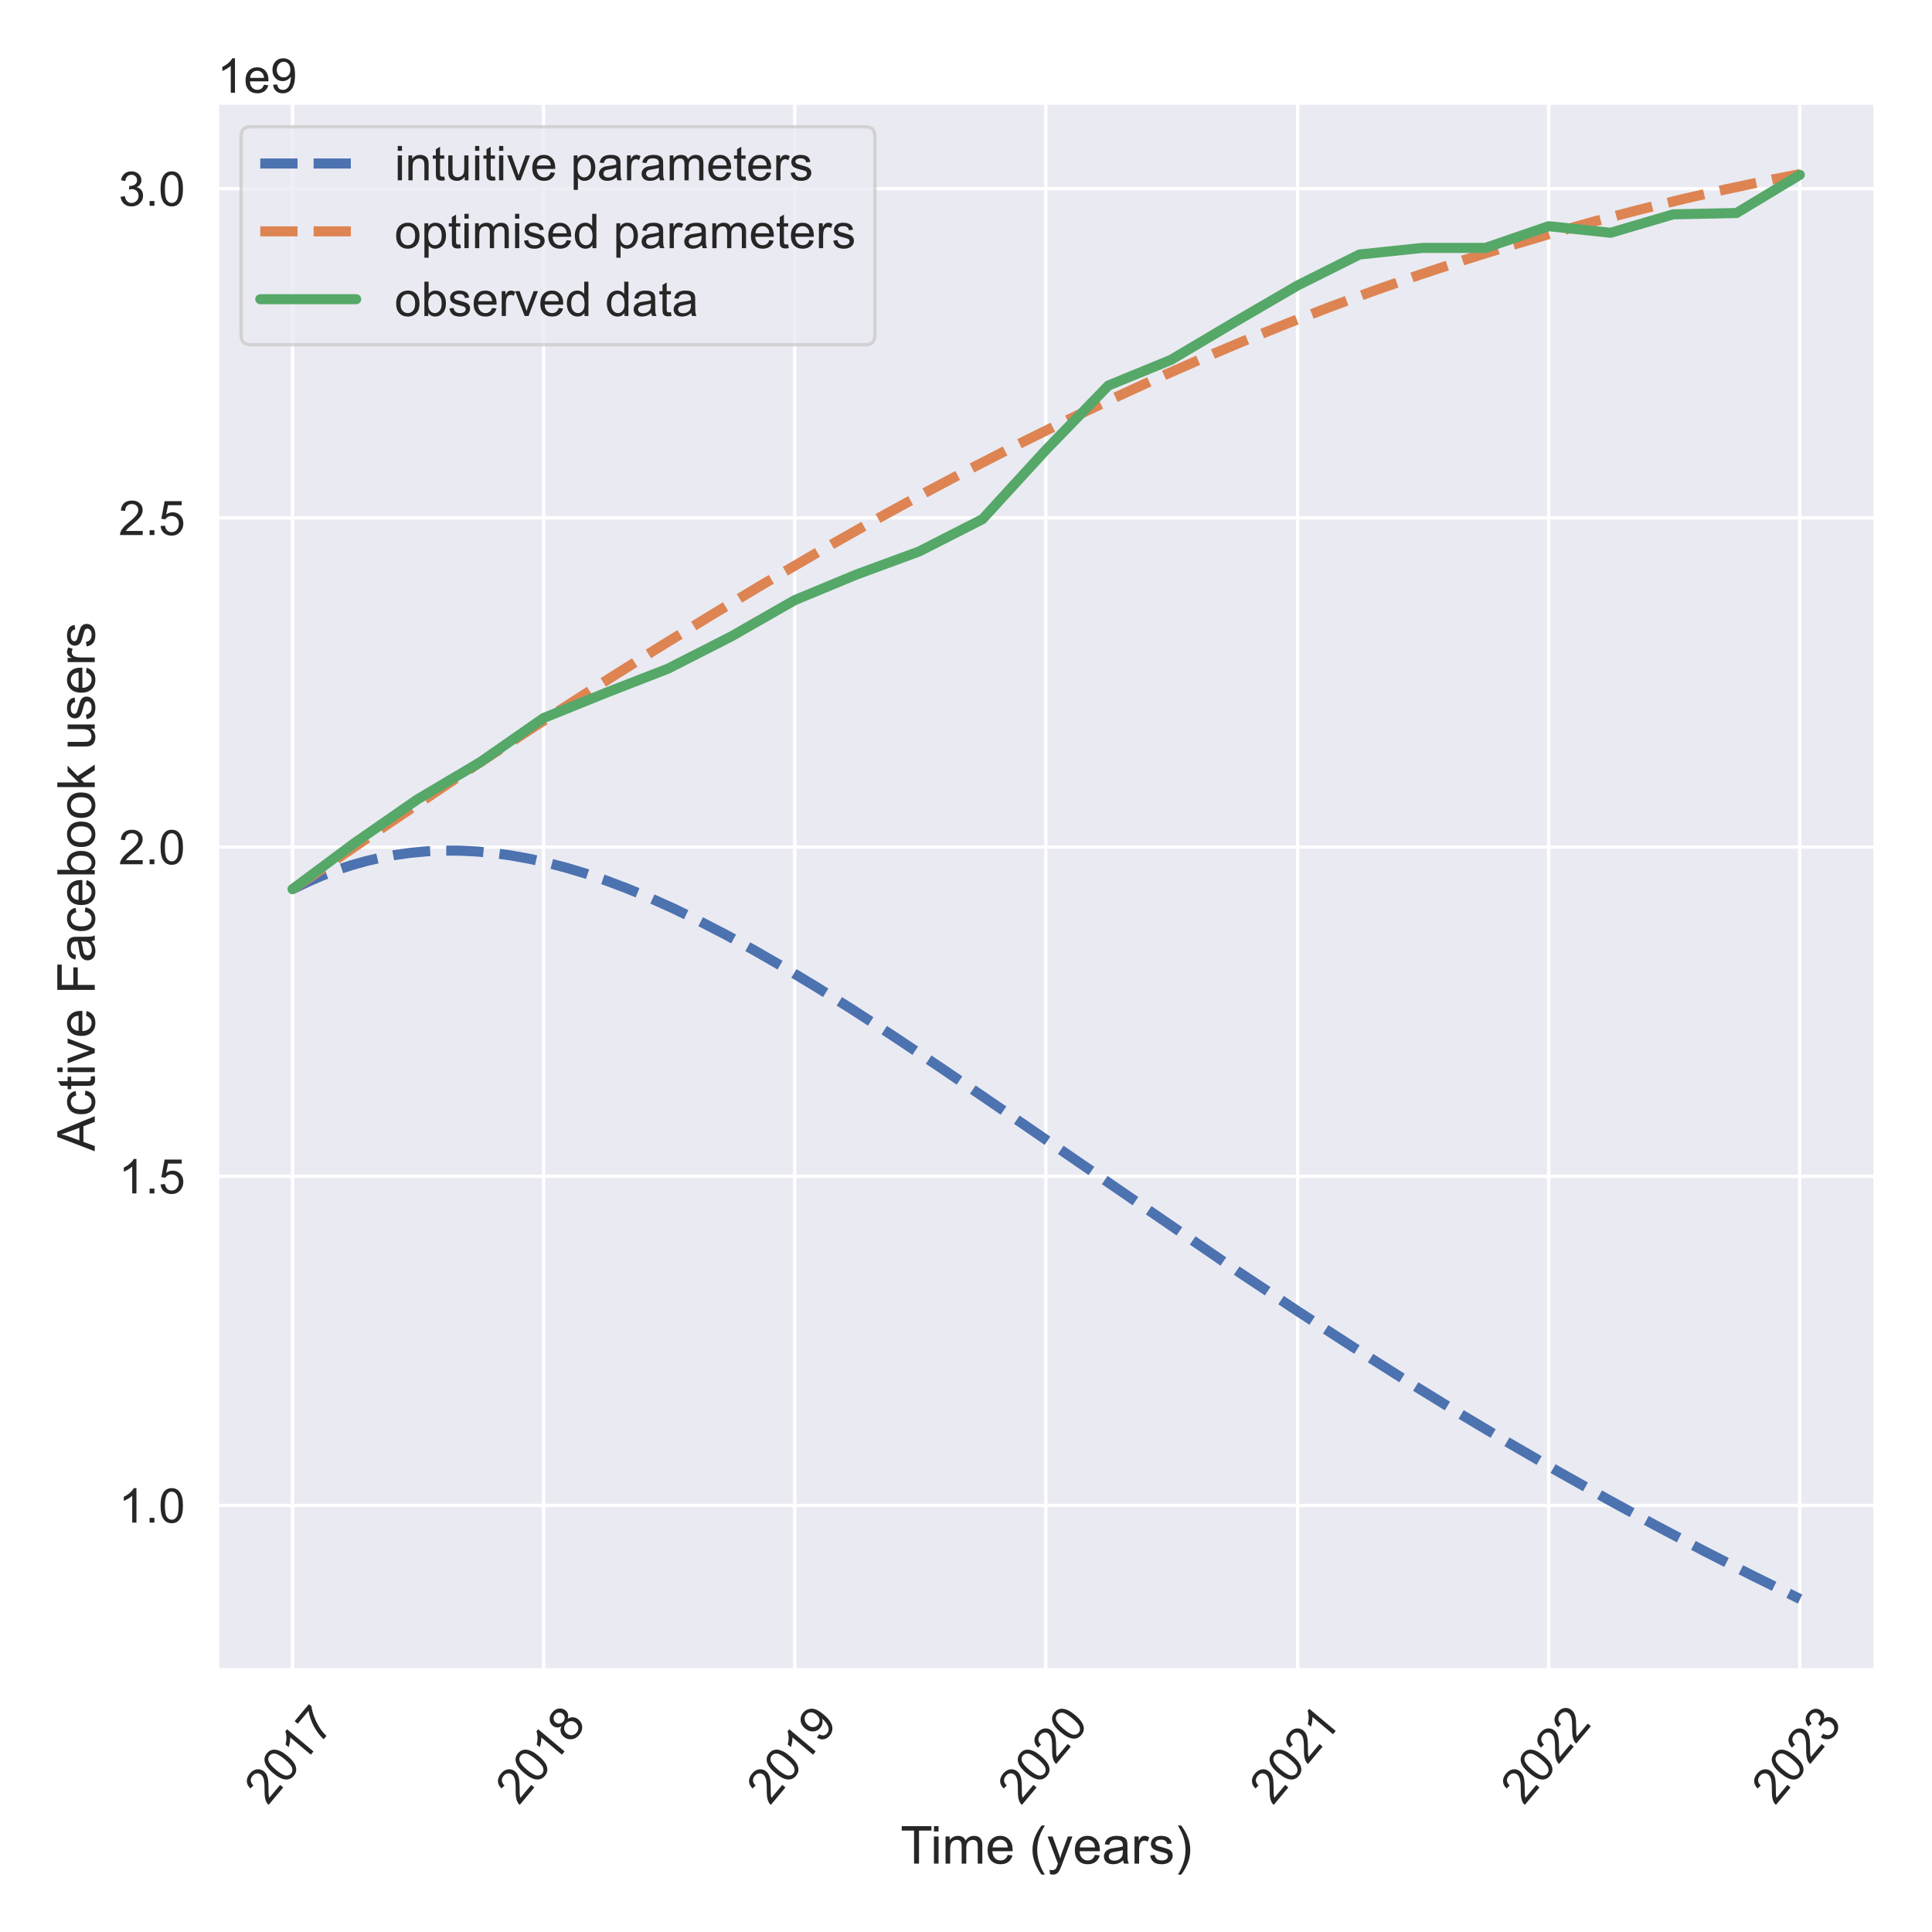
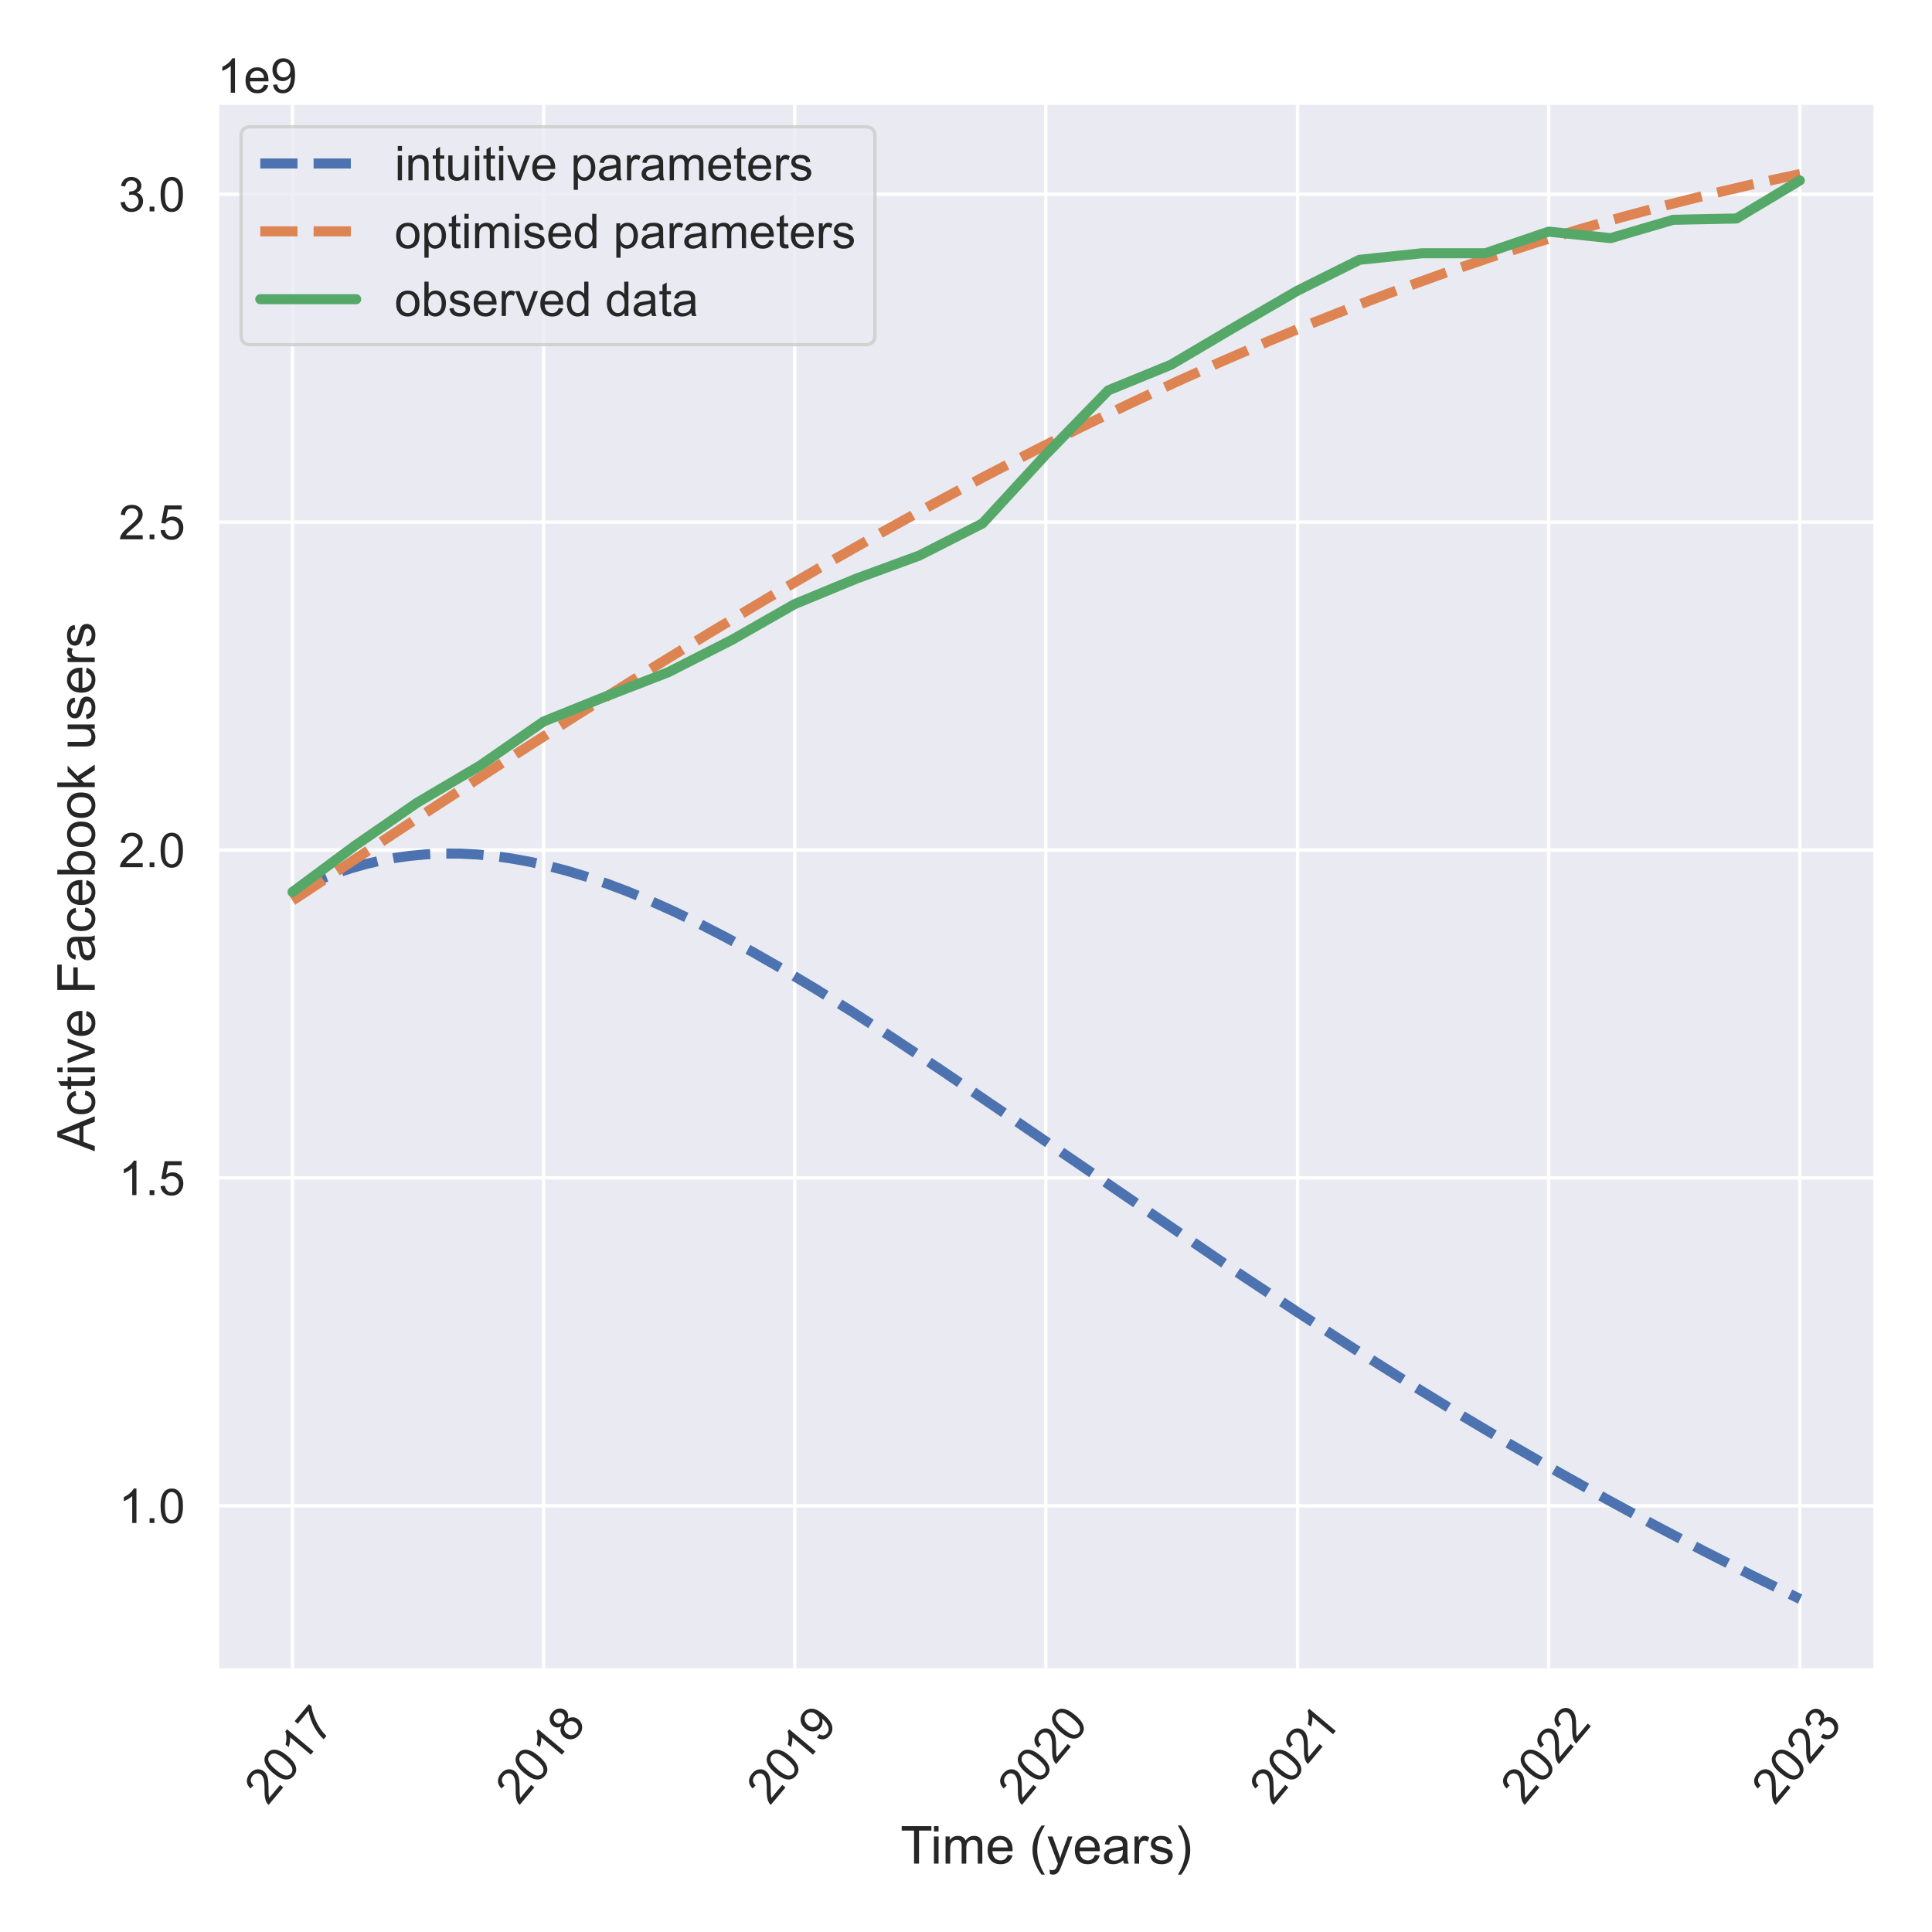
<svg xmlns="http://www.w3.org/2000/svg" xmlns:xlink="http://www.w3.org/1999/xlink" width="576pt" height="576pt" viewBox="0 0 576 576" version="1.1">
  <defs>
    <style type="text/css">*{stroke-linejoin: round; stroke-linecap: butt}</style>
  </defs>
  <g id="figure_1">
    <g id="patch_1">
      <path d="M 0 576  L 576 576  L 576 0  L 0 0  z " style="fill: #ffffff" />
    </g>
    <g id="axes_1">
      <g id="patch_2">
        <path d="M 64.728 497.984  L 559.152 497.984  L 559.152 30.648  L 64.728 30.648  z " style="fill: #eaeaf2" />
      </g>
      <g id="matplotlib.axis_1">
        <g id="xtick_1">
          <g id="line2d_1">
-             <path d="M 87.202 497.984  L 87.202 30.648  " clip-path="url(#pb143f92042)" style="fill: none; stroke: #ffffff; stroke-linecap: round" />
+             <path d="M 87.202 497.984  L 87.202 30.648  " clip-path="url(#p56eacd6dd6)" style="fill: none; stroke: #ffffff; stroke-linecap: round" />
          </g>
          <g id="text_1">
            <g style="fill: #262626" transform="translate(79.81064 538.4297) rotate(-50) scale(0.143 -0.143)">
              <defs>
                <path id="ArialMT-32" d="M 3222 541  L 3222 0  L 194 0  Q 188 203 259 391  Q 375 700 629 1000  Q 884 1300 1366 1694  Q 2113 2306 2375 2664  Q 2638 3022 2638 3341  Q 2638 3675 2398 3904  Q 2159 4134 1775 4134  Q 1369 4134 1125 3890  Q 881 3647 878 3216  L 300 3275  Q 359 3922 746 4261  Q 1134 4600 1788 4600  Q 2447 4600 2831 4234  Q 3216 3869 3216 3328  Q 3216 3053 3103 2787  Q 2991 2522 2730 2228  Q 2469 1934 1863 1422  Q 1356 997 1212 845  Q 1069 694 975 541  L 3222 541  z " transform="scale(0.015625)" />
                <path id="ArialMT-30" d="M 266 2259  Q 266 3072 433 3567  Q 600 4063 929 4331  Q 1259 4600 1759 4600  Q 2128 4600 2406 4451  Q 2684 4303 2865 4023  Q 3047 3744 3150 3342  Q 3253 2941 3253 2259  Q 3253 1453 3087 958  Q 2922 463 2592 192  Q 2263 -78 1759 -78  Q 1097 -78 719 397  Q 266 969 266 2259  z M 844 2259  Q 844 1131 1108 757  Q 1372 384 1759 384  Q 2147 384 2411 759  Q 2675 1134 2675 2259  Q 2675 3391 2411 3762  Q 2147 4134 1753 4134  Q 1366 4134 1134 3806  Q 844 3388 844 2259  z " transform="scale(0.015625)" />
                <path id="ArialMT-31" d="M 2384 0  L 1822 0  L 1822 3584  Q 1619 3391 1289 3197  Q 959 3003 697 2906  L 697 3450  Q 1169 3672 1522 3987  Q 1875 4303 2022 4600  L 2384 4600  L 2384 0  z " transform="scale(0.015625)" />
                <path id="ArialMT-37" d="M 303 3981  L 303 4522  L 3269 4522  L 3269 4084  Q 2831 3619 2401 2847  Q 1972 2075 1738 1259  Q 1569 684 1522 0  L 944 0  Q 953 541 1156 1306  Q 1359 2072 1739 2783  Q 2119 3494 2547 3981  L 303 3981  z " transform="scale(0.015625)" />
              </defs>
              <use xlink:href="#ArialMT-32" />
              <use xlink:href="#ArialMT-30" x="55.615" />
              <use xlink:href="#ArialMT-31" x="111.23" />
              <use xlink:href="#ArialMT-37" x="166.846" />
            </g>
          </g>
        </g>
        <g id="xtick_2">
          <g id="line2d_2">
-             <path d="M 162.065 497.984  L 162.065 30.648  " clip-path="url(#pb143f92042)" style="fill: none; stroke: #ffffff; stroke-linecap: round" />
+             <path d="M 162.065 497.984  L 162.065 30.648  " clip-path="url(#p56eacd6dd6)" style="fill: none; stroke: #ffffff; stroke-linecap: round" />
          </g>
          <g id="text_2">
            <g style="fill: #262626" transform="translate(154.6736 538.4297) rotate(-50) scale(0.143 -0.143)">
              <defs>
                <path id="ArialMT-38" d="M 1131 2484  Q 781 2613 612 2850  Q 444 3088 444 3419  Q 444 3919 803 4259  Q 1163 4600 1759 4600  Q 2359 4600 2725 4251  Q 3091 3903 3091 3403  Q 3091 3084 2923 2848  Q 2756 2613 2416 2484  Q 2838 2347 3058 2040  Q 3278 1734 3278 1309  Q 3278 722 2862 322  Q 2447 -78 1769 -78  Q 1091 -78 675 323  Q 259 725 259 1325  Q 259 1772 486 2073  Q 713 2375 1131 2484  z M 1019 3438  Q 1019 3113 1228 2906  Q 1438 2700 1772 2700  Q 2097 2700 2305 2904  Q 2513 3109 2513 3406  Q 2513 3716 2298 3927  Q 2084 4138 1766 4138  Q 1444 4138 1231 3931  Q 1019 3725 1019 3438  z M 838 1322  Q 838 1081 952 856  Q 1066 631 1291 507  Q 1516 384 1775 384  Q 2178 384 2440 643  Q 2703 903 2703 1303  Q 2703 1709 2433 1975  Q 2163 2241 1756 2241  Q 1359 2241 1098 1978  Q 838 1716 838 1322  z " transform="scale(0.015625)" />
              </defs>
              <use xlink:href="#ArialMT-32" />
              <use xlink:href="#ArialMT-30" x="55.615" />
              <use xlink:href="#ArialMT-31" x="111.23" />
              <use xlink:href="#ArialMT-38" x="166.846" />
            </g>
          </g>
        </g>
        <g id="xtick_3">
          <g id="line2d_3">
-             <path d="M 236.928 497.984  L 236.928 30.648  " clip-path="url(#pb143f92042)" style="fill: none; stroke: #ffffff; stroke-linecap: round" />
+             <path d="M 236.928 497.984  L 236.928 30.648  " clip-path="url(#p56eacd6dd6)" style="fill: none; stroke: #ffffff; stroke-linecap: round" />
          </g>
          <g id="text_3">
            <g style="fill: #262626" transform="translate(229.5366 538.4297) rotate(-50) scale(0.143 -0.143)">
              <defs>
                <path id="ArialMT-39" d="M 350 1059  L 891 1109  Q 959 728 1153 556  Q 1347 384 1650 384  Q 1909 384 2104 503  Q 2300 622 2425 820  Q 2550 1019 2634 1356  Q 2719 1694 2719 2044  Q 2719 2081 2716 2156  Q 2547 1888 2255 1720  Q 1963 1553 1622 1553  Q 1053 1553 659 1965  Q 266 2378 266 3053  Q 266 3750 677 4175  Q 1088 4600 1706 4600  Q 2153 4600 2523 4359  Q 2894 4119 3086 3673  Q 3278 3228 3278 2384  Q 3278 1506 3087 986  Q 2897 466 2520 194  Q 2144 -78 1638 -78  Q 1100 -78 759 220  Q 419 519 350 1059  z M 2653 3081  Q 2653 3566 2395 3850  Q 2138 4134 1775 4134  Q 1400 4134 1122 3828  Q 844 3522 844 3034  Q 844 2597 1108 2323  Q 1372 2050 1759 2050  Q 2150 2050 2401 2323  Q 2653 2597 2653 3081  z " transform="scale(0.015625)" />
              </defs>
              <use xlink:href="#ArialMT-32" />
              <use xlink:href="#ArialMT-30" x="55.615" />
              <use xlink:href="#ArialMT-31" x="111.23" />
              <use xlink:href="#ArialMT-39" x="166.846" />
            </g>
          </g>
        </g>
        <g id="xtick_4">
          <g id="line2d_4">
-             <path d="M 311.791 497.984  L 311.791 30.648  " clip-path="url(#pb143f92042)" style="fill: none; stroke: #ffffff; stroke-linecap: round" />
+             <path d="M 311.791 497.984  L 311.791 30.648  " clip-path="url(#p56eacd6dd6)" style="fill: none; stroke: #ffffff; stroke-linecap: round" />
          </g>
          <g id="text_4">
            <g style="fill: #262626" transform="translate(304.3996 538.4297) rotate(-50) scale(0.143 -0.143)">
              <use xlink:href="#ArialMT-32" />
              <use xlink:href="#ArialMT-30" x="55.615" />
              <use xlink:href="#ArialMT-32" x="111.23" />
              <use xlink:href="#ArialMT-30" x="166.846" />
            </g>
          </g>
        </g>
        <g id="xtick_5">
          <g id="line2d_5">
-             <path d="M 386.859 497.984  L 386.859 30.648  " clip-path="url(#pb143f92042)" style="fill: none; stroke: #ffffff; stroke-linecap: round" />
+             <path d="M 386.859 497.984  L 386.859 30.648  " clip-path="url(#p56eacd6dd6)" style="fill: none; stroke: #ffffff; stroke-linecap: round" />
          </g>
          <g id="text_5">
            <g style="fill: #262626" transform="translate(379.4677 538.4297) rotate(-50) scale(0.143 -0.143)">
              <use xlink:href="#ArialMT-32" />
              <use xlink:href="#ArialMT-30" x="55.615" />
              <use xlink:href="#ArialMT-32" x="111.23" />
              <use xlink:href="#ArialMT-31" x="166.846" />
            </g>
          </g>
        </g>
        <g id="xtick_6">
          <g id="line2d_6">
-             <path d="M 461.722 497.984  L 461.722 30.648  " clip-path="url(#pb143f92042)" style="fill: none; stroke: #ffffff; stroke-linecap: round" />
+             <path d="M 461.722 497.984  L 461.722 30.648  " clip-path="url(#p56eacd6dd6)" style="fill: none; stroke: #ffffff; stroke-linecap: round" />
          </g>
          <g id="text_6">
            <g style="fill: #262626" transform="translate(454.3307 538.4297) rotate(-50) scale(0.143 -0.143)">
              <use xlink:href="#ArialMT-32" />
              <use xlink:href="#ArialMT-30" x="55.615" />
              <use xlink:href="#ArialMT-32" x="111.23" />
              <use xlink:href="#ArialMT-32" x="166.846" />
            </g>
          </g>
        </g>
        <g id="xtick_7">
          <g id="line2d_7">
-             <path d="M 536.585 497.984  L 536.585 30.648  " clip-path="url(#pb143f92042)" style="fill: none; stroke: #ffffff; stroke-linecap: round" />
+             <path d="M 536.585 497.984  L 536.585 30.648  " clip-path="url(#p56eacd6dd6)" style="fill: none; stroke: #ffffff; stroke-linecap: round" />
          </g>
          <g id="text_7">
            <g style="fill: #262626" transform="translate(529.1937 538.4297) rotate(-50) scale(0.143 -0.143)">
              <defs>
                <path id="ArialMT-33" d="M 269 1209  L 831 1284  Q 928 806 1161 595  Q 1394 384 1728 384  Q 2125 384 2398 659  Q 2672 934 2672 1341  Q 2672 1728 2419 1979  Q 2166 2231 1775 2231  Q 1616 2231 1378 2169  L 1441 2663  Q 1497 2656 1531 2656  Q 1891 2656 2178 2843  Q 2466 3031 2466 3422  Q 2466 3731 2256 3934  Q 2047 4138 1716 4138  Q 1388 4138 1169 3931  Q 950 3725 888 3313  L 325 3413  Q 428 3978 793 4289  Q 1159 4600 1703 4600  Q 2078 4600 2393 4439  Q 2709 4278 2876 4000  Q 3044 3722 3044 3409  Q 3044 3113 2884 2869  Q 2725 2625 2413 2481  Q 2819 2388 3044 2092  Q 3269 1797 3269 1353  Q 3269 753 2831 336  Q 2394 -81 1725 -81  Q 1122 -81 723 278  Q 325 638 269 1209  z " transform="scale(0.015625)" />
              </defs>
              <use xlink:href="#ArialMT-32" />
              <use xlink:href="#ArialMT-30" x="55.615" />
              <use xlink:href="#ArialMT-32" x="111.23" />
              <use xlink:href="#ArialMT-33" x="166.846" />
            </g>
          </g>
        </g>
        <g id="text_8">
          <g style="fill: #262626" transform="translate(268.4672 555.6129) scale(0.156 -0.156)">
            <defs>
              <path id="ArialMT-54" d="M 1659 0  L 1659 4041  L 150 4041  L 150 4581  L 3781 4581  L 3781 4041  L 2266 4041  L 2266 0  L 1659 0  z " transform="scale(0.015625)" />
              <path id="ArialMT-69" d="M 425 3934  L 425 4581  L 988 4581  L 988 3934  L 425 3934  z M 425 0  L 425 3319  L 988 3319  L 988 0  L 425 0  z " transform="scale(0.015625)" />
              <path id="ArialMT-6d" d="M 422 0  L 422 3319  L 925 3319  L 925 2853  Q 1081 3097 1340 3245  Q 1600 3394 1931 3394  Q 2300 3394 2536 3241  Q 2772 3088 2869 2813  Q 3263 3394 3894 3394  Q 4388 3394 4653 3120  Q 4919 2847 4919 2278  L 4919 0  L 4359 0  L 4359 2091  Q 4359 2428 4304 2576  Q 4250 2725 4106 2815  Q 3963 2906 3769 2906  Q 3419 2906 3187 2673  Q 2956 2441 2956 1928  L 2956 0  L 2394 0  L 2394 2156  Q 2394 2531 2256 2718  Q 2119 2906 1806 2906  Q 1569 2906 1367 2781  Q 1166 2656 1075 2415  Q 984 2175 984 1722  L 984 0  L 422 0  z " transform="scale(0.015625)" />
              <path id="ArialMT-65" d="M 2694 1069  L 3275 997  Q 3138 488 2766 206  Q 2394 -75 1816 -75  Q 1088 -75 661 373  Q 234 822 234 1631  Q 234 2469 665 2931  Q 1097 3394 1784 3394  Q 2450 3394 2872 2941  Q 3294 2488 3294 1666  Q 3294 1616 3291 1516  L 816 1516  Q 847 969 1125 678  Q 1403 388 1819 388  Q 2128 388 2347 550  Q 2566 713 2694 1069  z M 847 1978  L 2700 1978  Q 2663 2397 2488 2606  Q 2219 2931 1791 2931  Q 1403 2931 1139 2672  Q 875 2413 847 1978  z " transform="scale(0.015625)" />
              <path id="ArialMT-20" transform="scale(0.015625)" />
              <path id="ArialMT-28" d="M 1497 -1347  Q 1031 -759 709 28  Q 388 816 388 1659  Q 388 2403 628 3084  Q 909 3875 1497 4659  L 1900 4659  Q 1522 4009 1400 3731  Q 1209 3300 1100 2831  Q 966 2247 966 1656  Q 966 153 1900 -1347  L 1497 -1347  z " transform="scale(0.015625)" />
              <path id="ArialMT-79" d="M 397 -1278  L 334 -750  Q 519 -800 656 -800  Q 844 -800 956 -737  Q 1069 -675 1141 -563  Q 1194 -478 1313 -144  Q 1328 -97 1363 -6  L 103 3319  L 709 3319  L 1400 1397  Q 1534 1031 1641 628  Q 1738 1016 1872 1384  L 2581 3319  L 3144 3319  L 1881 -56  Q 1678 -603 1566 -809  Q 1416 -1088 1222 -1217  Q 1028 -1347 759 -1347  Q 597 -1347 397 -1278  z " transform="scale(0.015625)" />
              <path id="ArialMT-61" d="M 2588 409  Q 2275 144 1986 34  Q 1697 -75 1366 -75  Q 819 -75 525 192  Q 231 459 231 875  Q 231 1119 342 1320  Q 453 1522 633 1644  Q 813 1766 1038 1828  Q 1203 1872 1538 1913  Q 2219 1994 2541 2106  Q 2544 2222 2544 2253  Q 2544 2597 2384 2738  Q 2169 2928 1744 2928  Q 1347 2928 1158 2789  Q 969 2650 878 2297  L 328 2372  Q 403 2725 575 2942  Q 747 3159 1072 3276  Q 1397 3394 1825 3394  Q 2250 3394 2515 3294  Q 2781 3194 2906 3042  Q 3031 2891 3081 2659  Q 3109 2516 3109 2141  L 3109 1391  Q 3109 606 3145 398  Q 3181 191 3288 0  L 2700 0  Q 2613 175 2588 409  z M 2541 1666  Q 2234 1541 1622 1453  Q 1275 1403 1131 1340  Q 988 1278 909 1158  Q 831 1038 831 891  Q 831 666 1001 516  Q 1172 366 1500 366  Q 1825 366 2078 508  Q 2331 650 2450 897  Q 2541 1088 2541 1459  L 2541 1666  z " transform="scale(0.015625)" />
              <path id="ArialMT-72" d="M 416 0  L 416 3319  L 922 3319  L 922 2816  Q 1116 3169 1280 3281  Q 1444 3394 1641 3394  Q 1925 3394 2219 3213  L 2025 2691  Q 1819 2813 1613 2813  Q 1428 2813 1281 2702  Q 1134 2591 1072 2394  Q 978 2094 978 1738  L 978 0  L 416 0  z " transform="scale(0.015625)" />
              <path id="ArialMT-73" d="M 197 991  L 753 1078  Q 800 744 1014 566  Q 1228 388 1613 388  Q 2000 388 2187 545  Q 2375 703 2375 916  Q 2375 1106 2209 1216  Q 2094 1291 1634 1406  Q 1016 1563 777 1677  Q 538 1791 414 1992  Q 291 2194 291 2438  Q 291 2659 392 2848  Q 494 3038 669 3163  Q 800 3259 1026 3326  Q 1253 3394 1513 3394  Q 1903 3394 2198 3281  Q 2494 3169 2634 2976  Q 2775 2784 2828 2463  L 2278 2388  Q 2241 2644 2061 2787  Q 1881 2931 1553 2931  Q 1166 2931 1000 2803  Q 834 2675 834 2503  Q 834 2394 903 2306  Q 972 2216 1119 2156  Q 1203 2125 1616 2013  Q 2213 1853 2448 1751  Q 2684 1650 2818 1456  Q 2953 1263 2953 975  Q 2953 694 2789 445  Q 2625 197 2315 61  Q 2006 -75 1616 -75  Q 969 -75 630 194  Q 291 463 197 991  z " transform="scale(0.015625)" />
              <path id="ArialMT-29" d="M 791 -1347  L 388 -1347  Q 1322 153 1322 1656  Q 1322 2244 1188 2822  Q 1081 3291 891 3722  Q 769 4003 388 4659  L 791 4659  Q 1378 3875 1659 3084  Q 1900 2403 1900 1659  Q 1900 816 1576 28  Q 1253 -759 791 -1347  z " transform="scale(0.015625)" />
            </defs>
            <use xlink:href="#ArialMT-54" />
            <use xlink:href="#ArialMT-69" x="57.334" />
            <use xlink:href="#ArialMT-6d" x="79.551" />
            <use xlink:href="#ArialMT-65" x="162.852" />
            <use xlink:href="#ArialMT-20" x="218.467" />
            <use xlink:href="#ArialMT-28" x="246.25" />
            <use xlink:href="#ArialMT-79" x="279.551" />
            <use xlink:href="#ArialMT-65" x="329.551" />
            <use xlink:href="#ArialMT-61" x="385.166" />
            <use xlink:href="#ArialMT-72" x="440.781" />
            <use xlink:href="#ArialMT-73" x="474.082" />
            <use xlink:href="#ArialMT-29" x="524.082" />
          </g>
        </g>
      </g>
      <g id="matplotlib.axis_2">
        <g id="ytick_1">
          <g id="line2d_8">
-             <path d="M 64.728 448.833  L 559.152 448.833  " clip-path="url(#pb143f92042)" style="fill: none; stroke: #ffffff; stroke-linecap: round" />
+             <path d="M 64.728 448.943  L 559.152 448.943  " clip-path="url(#p56eacd6dd6)" style="fill: none; stroke: #ffffff; stroke-linecap: round" />
          </g>
          <g id="text_9">
-             <g style="fill: #262626" transform="translate(35.351 453.9504) scale(0.143 -0.143)">
+             <g style="fill: #262626" transform="translate(35.351 454.0606) scale(0.143 -0.143)">
              <defs>
                <path id="ArialMT-2e" d="M 581 0  L 581 641  L 1222 641  L 1222 0  L 581 0  z " transform="scale(0.015625)" />
              </defs>
              <use xlink:href="#ArialMT-31" />
              <use xlink:href="#ArialMT-2e" x="55.615" />
              <use xlink:href="#ArialMT-30" x="83.398" />
            </g>
          </g>
        </g>
        <g id="ytick_2">
          <g id="line2d_9">
-             <path d="M 64.728 350.686  L 559.152 350.686  " clip-path="url(#pb143f92042)" style="fill: none; stroke: #ffffff; stroke-linecap: round" />
+             <path d="M 64.728 351.184  L 559.152 351.184  " clip-path="url(#p56eacd6dd6)" style="fill: none; stroke: #ffffff; stroke-linecap: round" />
          </g>
          <g id="text_10">
-             <g style="fill: #262626" transform="translate(35.351 355.8041) scale(0.143 -0.143)">
+             <g style="fill: #262626" transform="translate(35.351 356.3018) scale(0.143 -0.143)">
              <defs>
                <path id="ArialMT-35" d="M 266 1200  L 856 1250  Q 922 819 1161 601  Q 1400 384 1738 384  Q 2144 384 2425 690  Q 2706 997 2706 1503  Q 2706 1984 2436 2262  Q 2166 2541 1728 2541  Q 1456 2541 1237 2417  Q 1019 2294 894 2097  L 366 2166  L 809 4519  L 3088 4519  L 3088 3981  L 1259 3981  L 1013 2750  Q 1425 3038 1878 3038  Q 2478 3038 2890 2622  Q 3303 2206 3303 1553  Q 3303 931 2941 478  Q 2500 -78 1738 -78  Q 1113 -78 717 272  Q 322 622 266 1200  z " transform="scale(0.015625)" />
              </defs>
              <use xlink:href="#ArialMT-31" />
              <use xlink:href="#ArialMT-2e" x="55.615" />
              <use xlink:href="#ArialMT-35" x="83.398" />
            </g>
          </g>
        </g>
        <g id="ytick_3">
          <g id="line2d_10">
-             <path d="M 64.728 252.54  L 559.152 252.54  " clip-path="url(#pb143f92042)" style="fill: none; stroke: #ffffff; stroke-linecap: round" />
+             <path d="M 64.728 253.425  L 559.152 253.425  " clip-path="url(#p56eacd6dd6)" style="fill: none; stroke: #ffffff; stroke-linecap: round" />
          </g>
          <g id="text_11">
-             <g style="fill: #262626" transform="translate(35.351 257.6578) scale(0.143 -0.143)">
+             <g style="fill: #262626" transform="translate(35.351 258.543) scale(0.143 -0.143)">
              <use xlink:href="#ArialMT-32" />
              <use xlink:href="#ArialMT-2e" x="55.615" />
              <use xlink:href="#ArialMT-30" x="83.398" />
            </g>
          </g>
        </g>
        <g id="ytick_4">
          <g id="line2d_11">
-             <path d="M 64.728 154.394  L 559.152 154.394  " clip-path="url(#pb143f92042)" style="fill: none; stroke: #ffffff; stroke-linecap: round" />
+             <path d="M 64.728 155.666  L 559.152 155.666  " clip-path="url(#p56eacd6dd6)" style="fill: none; stroke: #ffffff; stroke-linecap: round" />
          </g>
          <g id="text_12">
-             <g style="fill: #262626" transform="translate(35.351 159.5115) scale(0.143 -0.143)">
+             <g style="fill: #262626" transform="translate(35.351 160.7841) scale(0.143 -0.143)">
              <use xlink:href="#ArialMT-32" />
              <use xlink:href="#ArialMT-2e" x="55.615" />
              <use xlink:href="#ArialMT-35" x="83.398" />
            </g>
          </g>
        </g>
        <g id="ytick_5">
          <g id="line2d_12">
-             <path d="M 64.728 56.247  L 559.152 56.247  " clip-path="url(#pb143f92042)" style="fill: none; stroke: #ffffff; stroke-linecap: round" />
+             <path d="M 64.728 57.907  L 559.152 57.907  " clip-path="url(#p56eacd6dd6)" style="fill: none; stroke: #ffffff; stroke-linecap: round" />
          </g>
          <g id="text_13">
-             <g style="fill: #262626" transform="translate(35.351 61.36514) scale(0.143 -0.143)">
+             <g style="fill: #262626" transform="translate(35.351 63.0253) scale(0.143 -0.143)">
              <use xlink:href="#ArialMT-33" />
              <use xlink:href="#ArialMT-2e" x="55.615" />
              <use xlink:href="#ArialMT-30" x="83.398" />
            </g>
          </g>
        </g>
        <g id="text_14">
          <g style="fill: #262626" transform="translate(28.2505 343.214) rotate(-90) scale(0.156 -0.156)">
            <defs>
              <path id="ArialMT-41" d="M -9 0  L 1750 4581  L 2403 4581  L 4278 0  L 3588 0  L 3053 1388  L 1138 1388  L 634 0  L -9 0  z M 1313 1881  L 2866 1881  L 2388 3150  Q 2169 3728 2063 4100  Q 1975 3659 1816 3225  L 1313 1881  z " transform="scale(0.015625)" />
              <path id="ArialMT-63" d="M 2588 1216  L 3141 1144  Q 3050 572 2676 248  Q 2303 -75 1759 -75  Q 1078 -75 664 370  Q 250 816 250 1647  Q 250 2184 428 2587  Q 606 2991 970 3192  Q 1334 3394 1763 3394  Q 2303 3394 2647 3120  Q 2991 2847 3088 2344  L 2541 2259  Q 2463 2594 2264 2762  Q 2066 2931 1784 2931  Q 1359 2931 1093 2626  Q 828 2322 828 1663  Q 828 994 1084 691  Q 1341 388 1753 388  Q 2084 388 2306 591  Q 2528 794 2588 1216  z " transform="scale(0.015625)" />
              <path id="ArialMT-74" d="M 1650 503  L 1731 6  Q 1494 -44 1306 -44  Q 1000 -44 831 53  Q 663 150 594 308  Q 525 466 525 972  L 525 2881  L 113 2881  L 113 3319  L 525 3319  L 525 4141  L 1084 4478  L 1084 3319  L 1650 3319  L 1650 2881  L 1084 2881  L 1084 941  Q 1084 700 1114 631  Q 1144 563 1211 522  Q 1278 481 1403 481  Q 1497 481 1650 503  z " transform="scale(0.015625)" />
              <path id="ArialMT-76" d="M 1344 0  L 81 3319  L 675 3319  L 1388 1331  Q 1503 1009 1600 663  Q 1675 925 1809 1294  L 2547 3319  L 3125 3319  L 1869 0  L 1344 0  z " transform="scale(0.015625)" />
              <path id="ArialMT-46" d="M 525 0  L 525 4581  L 3616 4581  L 3616 4041  L 1131 4041  L 1131 2622  L 3281 2622  L 3281 2081  L 1131 2081  L 1131 0  L 525 0  z " transform="scale(0.015625)" />
              <path id="ArialMT-62" d="M 941 0  L 419 0  L 419 4581  L 981 4581  L 981 2947  Q 1338 3394 1891 3394  Q 2197 3394 2470 3270  Q 2744 3147 2920 2923  Q 3097 2700 3197 2384  Q 3297 2069 3297 1709  Q 3297 856 2875 390  Q 2453 -75 1863 -75  Q 1275 -75 941 416  L 941 0  z M 934 1684  Q 934 1088 1097 822  Q 1363 388 1816 388  Q 2184 388 2453 708  Q 2722 1028 2722 1663  Q 2722 2313 2464 2622  Q 2206 2931 1841 2931  Q 1472 2931 1203 2611  Q 934 2291 934 1684  z " transform="scale(0.015625)" />
              <path id="ArialMT-6f" d="M 213 1659  Q 213 2581 725 3025  Q 1153 3394 1769 3394  Q 2453 3394 2887 2945  Q 3322 2497 3322 1706  Q 3322 1066 3130 698  Q 2938 331 2570 128  Q 2203 -75 1769 -75  Q 1072 -75 642 372  Q 213 819 213 1659  z M 791 1659  Q 791 1022 1069 705  Q 1347 388 1769 388  Q 2188 388 2466 706  Q 2744 1025 2744 1678  Q 2744 2294 2464 2611  Q 2184 2928 1769 2928  Q 1347 2928 1069 2612  Q 791 2297 791 1659  z " transform="scale(0.015625)" />
              <path id="ArialMT-6b" d="M 425 0  L 425 4581  L 988 4581  L 988 1969  L 2319 3319  L 3047 3319  L 1778 2088  L 3175 0  L 2481 0  L 1384 1697  L 988 1316  L 988 0  L 425 0  z " transform="scale(0.015625)" />
              <path id="ArialMT-75" d="M 2597 0  L 2597 488  Q 2209 -75 1544 -75  Q 1250 -75 995 37  Q 741 150 617 320  Q 494 491 444 738  Q 409 903 409 1263  L 409 3319  L 972 3319  L 972 1478  Q 972 1038 1006 884  Q 1059 663 1231 536  Q 1403 409 1656 409  Q 1909 409 2131 539  Q 2353 669 2445 892  Q 2538 1116 2538 1541  L 2538 3319  L 3100 3319  L 3100 0  L 2597 0  z " transform="scale(0.015625)" />
            </defs>
            <use xlink:href="#ArialMT-41" />
            <use xlink:href="#ArialMT-63" x="66.699" />
            <use xlink:href="#ArialMT-74" x="116.699" />
            <use xlink:href="#ArialMT-69" x="144.482" />
            <use xlink:href="#ArialMT-76" x="166.699" />
            <use xlink:href="#ArialMT-65" x="216.699" />
            <use xlink:href="#ArialMT-20" x="272.314" />
            <use xlink:href="#ArialMT-46" x="300.098" />
            <use xlink:href="#ArialMT-61" x="361.182" />
            <use xlink:href="#ArialMT-63" x="416.797" />
            <use xlink:href="#ArialMT-65" x="466.797" />
            <use xlink:href="#ArialMT-62" x="522.412" />
            <use xlink:href="#ArialMT-6f" x="578.027" />
            <use xlink:href="#ArialMT-6f" x="633.643" />
            <use xlink:href="#ArialMT-6b" x="689.258" />
            <use xlink:href="#ArialMT-20" x="739.258" />
            <use xlink:href="#ArialMT-75" x="767.041" />
            <use xlink:href="#ArialMT-73" x="822.656" />
            <use xlink:href="#ArialMT-65" x="872.656" />
            <use xlink:href="#ArialMT-72" x="928.271" />
            <use xlink:href="#ArialMT-73" x="961.572" />
          </g>
        </g>
        <g id="text_15">
          <g style="fill: #262626" transform="translate(64.728 27.648) scale(0.143 -0.143)">
            <use xlink:href="#ArialMT-31" />
            <use xlink:href="#ArialMT-65" x="55.615" />
            <use xlink:href="#ArialMT-39" x="111.23" />
          </g>
        </g>
      </g>
      <g id="PolyCollection_1" />
      <g id="PolyCollection_2" />
      <g id="PolyCollection_3" />
      <g id="line2d_13">
-         <path d="M 87.202 265.103  L 91.572 262.99  L 95.942 261.101  L 100.312 259.433  L 104.681 257.984  L 109.051 256.749  L 113.421 255.724  L 117.791 254.904  L 122.161 254.285  L 127.155 253.817  L 132.149 253.596  L 137.144 253.614  L 142.138 253.861  L 147.132 254.329  L 152.126 255.009  L 157.745 256.017  L 163.363 257.267  L 168.982 258.748  L 174.6 260.446  L 180.843 262.572  L 187.085 264.933  L 193.952 267.782  L 200.819 270.874  L 208.311 274.499  L 216.426 278.694  L 224.542 283.136  L 233.282 288.163  L 243.27 294.175  L 253.883 300.823  L 266.368 308.918  L 280.726 318.502  L 299.455 331.287  L 368.749 378.858  L 386.853 390.881  L 403.708 401.81  L 419.315 411.674  L 434.922 421.273  L 449.904 430.225  L 464.887 438.911  L 479.245 446.98  L 493.603 454.798  L 507.962 462.363  L 522.32 469.677  L 536.678 476.741  L 536.678 476.741  " clip-path="url(#pb143f92042)" style="fill: none; stroke-dasharray: 11.1,4.8; stroke-dashoffset: 0; stroke: #4c72b0; stroke-width: 3" />
+         <path d="M 87.202 265.938  L 91.572 263.833  L 95.942 261.952  L 100.312 260.291  L 104.681 258.847  L 109.051 257.617  L 113.421 256.596  L 117.791 255.78  L 122.161 255.164  L 127.155 254.697  L 132.149 254.477  L 137.144 254.494  L 142.138 254.741  L 147.132 255.207  L 152.126 255.885  L 157.745 256.888  L 163.363 258.134  L 168.982 259.608  L 174.6 261.3  L 180.843 263.418  L 187.085 265.77  L 193.952 268.607  L 200.819 271.687  L 208.311 275.297  L 216.426 279.476  L 224.542 283.9  L 233.282 288.908  L 243.27 294.896  L 253.883 301.517  L 266.368 309.58  L 280.726 319.127  L 299.455 331.862  L 368.749 379.244  L 386.853 391.22  L 403.708 402.106  L 419.315 411.931  L 434.922 421.492  L 449.904 430.409  L 464.887 439.06  L 479.245 447.098  L 493.603 454.885  L 507.962 462.42  L 522.32 469.705  L 536.678 476.741  L 536.678 476.741  " clip-path="url(#p56eacd6dd6)" style="fill: none; stroke-dasharray: 11.1,4.8; stroke-dashoffset: 0; stroke: #4c72b0; stroke-width: 3" />
      </g>
      <g id="line2d_14">
-         <path d="M 87.202 265.103  L 115.294 245.922  L 138.392 230.416  L 158.993 216.852  L 177.721 204.781  L 195.201 193.769  L 212.056 183.409  L 228.287 173.693  L 243.894 164.609  L 258.877 156.14  L 273.859 147.93  L 288.218 140.315  L 302.576 132.956  L 316.31 126.163  L 330.044 119.615  L 343.778 113.317  L 357.512 107.273  L 370.622 101.743  L 383.731 96.449  L 396.841 91.39  L 409.951 86.568  L 423.061 81.983  L 436.17 77.633  L 449.28 73.518  L 462.39 69.635  L 475.499 65.982  L 488.609 62.557  L 501.719 59.356  L 514.829 56.377  L 528.563 53.488  L 536.678 51.891  L 536.678 51.891  " clip-path="url(#pb143f92042)" style="fill: none; stroke-dasharray: 11.1,4.8; stroke-dashoffset: 0; stroke: #dd8452; stroke-width: 3" />
+         <path d="M 87.202 268.486  L 123.41 244.577  L 149.629 227.521  L 172.103 213.156  L 192.704 200.248  L 211.432 188.768  L 229.536 177.931  L 246.391 168.097  L 262.622 158.878  L 278.229 150.263  L 293.212 142.237  L 308.194 134.461  L 322.553 127.253  L 336.911 120.294  L 350.645 113.877  L 364.379 107.7  L 378.113 101.768  L 391.847 96.086  L 404.957 90.898  L 418.066 85.945  L 431.176 81.226  L 444.286 76.745  L 457.396 72.502  L 470.505 68.496  L 483.615 64.729  L 496.725 61.199  L 509.834 57.905  L 522.944 54.846  L 536.054 52.019  L 536.678 51.891  L 536.678 51.891  " clip-path="url(#p56eacd6dd6)" style="fill: none; stroke-dasharray: 11.1,4.8; stroke-dashoffset: 0; stroke: #dd8452; stroke-width: 3" />
      </g>
      <g id="line2d_15">
-         <path d="M 87.202 265.103  L 105.653 251.362  L 124.317 238.407  L 143.187 227.218  L 162.065 214.067  L 180.516 206.607  L 199.18 199.345  L 218.05 189.726  L 236.928 178.93  L 255.379 171.275  L 274.043 164.405  L 292.913 154.786  L 311.791 134.175  L 330.447 114.939  L 349.111 107.283  L 367.981 96.095  L 386.859 85.102  L 405.31 75.877  L 423.974 73.914  L 442.844 73.914  L 461.722 67.436  L 480.173 69.399  L 498.837 63.903  L 517.707 63.51  L 536.585 52.125  " clip-path="url(#pb143f92042)" style="fill: none; stroke: #55a868; stroke-width: 3; stroke-linecap: round" />
+         <path d="M 87.202 265.938  L 105.653 252.252  L 124.317 239.348  L 143.187 228.203  L 162.065 215.104  L 180.516 207.674  L 199.18 200.44  L 218.05 190.859  L 236.928 180.106  L 255.379 172.481  L 274.043 165.638  L 292.913 156.057  L 311.791 135.528  L 330.447 116.367  L 349.111 108.742  L 367.981 97.598  L 386.859 86.649  L 405.31 77.459  L 423.974 75.504  L 442.844 75.504  L 461.722 69.052  L 480.173 71.007  L 498.837 65.533  L 517.707 65.142  L 536.585 53.802  " clip-path="url(#p56eacd6dd6)" style="fill: none; stroke: #55a868; stroke-width: 3; stroke-linecap: round" />
      </g>
      <g id="patch_3">
        <path d="M 64.728 497.984  L 64.728 30.648  " style="fill: none; stroke: #ffffff; stroke-width: 1.25; stroke-linejoin: miter; stroke-linecap: square" />
      </g>
      <g id="patch_4">
        <path d="M 559.152 497.984  L 559.152 30.648  " style="fill: none; stroke: #ffffff; stroke-width: 1.25; stroke-linejoin: miter; stroke-linecap: square" />
      </g>
      <g id="patch_5">
        <path d="M 64.728 497.984  L 559.152 497.984  " style="fill: none; stroke: #ffffff; stroke-width: 1.25; stroke-linejoin: miter; stroke-linecap: square" />
      </g>
      <g id="patch_6">
        <path d="M 64.728 30.648  L 559.152 30.648  " style="fill: none; stroke: #ffffff; stroke-width: 1.25; stroke-linejoin: miter; stroke-linecap: square" />
      </g>
      <g id="legend_1">
        <g id="patch_7">
          <path d="M 74.738 102.771  L 257.986 102.771  Q 260.846 102.771 260.846 99.911  L 260.846 40.658  Q 260.846 37.798 257.986 37.798  L 74.738 37.798  Q 71.878 37.798 71.878 40.658  L 71.878 99.911  Q 71.878 102.771 74.738 102.771  z " style="fill: #eaeaf2; opacity: 0.8; stroke: #cccccc; stroke-linejoin: miter" />
        </g>
        <g id="line2d_16">
          <path d="M 77.598 48.749  L 91.898 48.749  L 106.198 48.749  " style="fill: none; stroke-dasharray: 11.1,4.8; stroke-dashoffset: 0; stroke: #4c72b0; stroke-width: 3" />
        </g>
        <g id="text_16">
          <g style="fill: #262626" transform="translate(117.638 53.75367) scale(0.143 -0.143)">
            <defs>
              <path id="ArialMT-6e" d="M 422 0  L 422 3319  L 928 3319  L 928 2847  Q 1294 3394 1984 3394  Q 2284 3394 2536 3286  Q 2788 3178 2913 3003  Q 3038 2828 3088 2588  Q 3119 2431 3119 2041  L 3119 0  L 2556 0  L 2556 2019  Q 2556 2363 2490 2533  Q 2425 2703 2258 2804  Q 2091 2906 1866 2906  Q 1506 2906 1245 2678  Q 984 2450 984 1813  L 984 0  L 422 0  z " transform="scale(0.015625)" />
              <path id="ArialMT-70" d="M 422 -1272  L 422 3319  L 934 3319  L 934 2888  Q 1116 3141 1344 3267  Q 1572 3394 1897 3394  Q 2322 3394 2647 3175  Q 2972 2956 3137 2557  Q 3303 2159 3303 1684  Q 3303 1175 3120 767  Q 2938 359 2589 142  Q 2241 -75 1856 -75  Q 1575 -75 1351 44  Q 1128 163 984 344  L 984 -1272  L 422 -1272  z M 931 1641  Q 931 1000 1190 694  Q 1450 388 1819 388  Q 2194 388 2461 705  Q 2728 1022 2728 1688  Q 2728 2322 2467 2637  Q 2206 2953 1844 2953  Q 1484 2953 1207 2617  Q 931 2281 931 1641  z " transform="scale(0.015625)" />
            </defs>
            <use xlink:href="#ArialMT-69" />
            <use xlink:href="#ArialMT-6e" x="22.217" />
            <use xlink:href="#ArialMT-74" x="77.832" />
            <use xlink:href="#ArialMT-75" x="105.615" />
            <use xlink:href="#ArialMT-69" x="161.23" />
            <use xlink:href="#ArialMT-74" x="183.447" />
            <use xlink:href="#ArialMT-69" x="211.23" />
            <use xlink:href="#ArialMT-76" x="233.447" />
            <use xlink:href="#ArialMT-65" x="283.447" />
            <use xlink:href="#ArialMT-20" x="339.062" />
            <use xlink:href="#ArialMT-70" x="366.846" />
            <use xlink:href="#ArialMT-61" x="422.461" />
            <use xlink:href="#ArialMT-72" x="478.076" />
            <use xlink:href="#ArialMT-61" x="511.377" />
            <use xlink:href="#ArialMT-6d" x="566.992" />
            <use xlink:href="#ArialMT-65" x="650.293" />
            <use xlink:href="#ArialMT-74" x="705.908" />
            <use xlink:href="#ArialMT-65" x="733.691" />
            <use xlink:href="#ArialMT-72" x="789.307" />
            <use xlink:href="#ArialMT-73" x="822.607" />
          </g>
        </g>
        <g id="line2d_17">
          <path d="M 77.598 68.976  L 91.898 68.976  L 106.198 68.976  " style="fill: none; stroke-dasharray: 11.1,4.8; stroke-dashoffset: 0; stroke: #dd8452; stroke-width: 3" />
        </g>
        <g id="text_17">
          <g style="fill: #262626" transform="translate(117.638 73.98147) scale(0.143 -0.143)">
            <defs>
              <path id="ArialMT-64" d="M 2575 0  L 2575 419  Q 2259 -75 1647 -75  Q 1250 -75 917 144  Q 584 363 401 755  Q 219 1147 219 1656  Q 219 2153 384 2558  Q 550 2963 881 3178  Q 1213 3394 1622 3394  Q 1922 3394 2156 3267  Q 2391 3141 2538 2938  L 2538 4581  L 3097 4581  L 3097 0  L 2575 0  z M 797 1656  Q 797 1019 1065 703  Q 1334 388 1700 388  Q 2069 388 2326 689  Q 2584 991 2584 1609  Q 2584 2291 2321 2609  Q 2059 2928 1675 2928  Q 1300 2928 1048 2622  Q 797 2316 797 1656  z " transform="scale(0.015625)" />
            </defs>
            <use xlink:href="#ArialMT-6f" />
            <use xlink:href="#ArialMT-70" x="55.615" />
            <use xlink:href="#ArialMT-74" x="111.23" />
            <use xlink:href="#ArialMT-69" x="139.014" />
            <use xlink:href="#ArialMT-6d" x="161.23" />
            <use xlink:href="#ArialMT-69" x="244.531" />
            <use xlink:href="#ArialMT-73" x="266.748" />
            <use xlink:href="#ArialMT-65" x="316.748" />
            <use xlink:href="#ArialMT-64" x="372.363" />
            <use xlink:href="#ArialMT-20" x="427.979" />
            <use xlink:href="#ArialMT-70" x="455.762" />
            <use xlink:href="#ArialMT-61" x="511.377" />
            <use xlink:href="#ArialMT-72" x="566.992" />
            <use xlink:href="#ArialMT-61" x="600.293" />
            <use xlink:href="#ArialMT-6d" x="655.908" />
            <use xlink:href="#ArialMT-65" x="739.209" />
            <use xlink:href="#ArialMT-74" x="794.824" />
            <use xlink:href="#ArialMT-65" x="822.607" />
            <use xlink:href="#ArialMT-72" x="878.223" />
            <use xlink:href="#ArialMT-73" x="911.523" />
          </g>
        </g>
        <g id="line2d_18">
          <path d="M 77.598 89.204  L 91.898 89.204  L 106.198 89.204  " style="fill: none; stroke: #55a868; stroke-width: 3; stroke-linecap: round" />
        </g>
        <g id="text_18">
          <g style="fill: #262626" transform="translate(117.638 94.20927) scale(0.143 -0.143)">
            <use xlink:href="#ArialMT-6f" />
            <use xlink:href="#ArialMT-62" x="55.615" />
            <use xlink:href="#ArialMT-73" x="111.23" />
            <use xlink:href="#ArialMT-65" x="161.23" />
            <use xlink:href="#ArialMT-72" x="216.846" />
            <use xlink:href="#ArialMT-76" x="250.146" />
            <use xlink:href="#ArialMT-65" x="300.146" />
            <use xlink:href="#ArialMT-64" x="355.762" />
            <use xlink:href="#ArialMT-20" x="411.377" />
            <use xlink:href="#ArialMT-64" x="439.16" />
            <use xlink:href="#ArialMT-61" x="494.775" />
            <use xlink:href="#ArialMT-74" x="550.391" />
            <use xlink:href="#ArialMT-61" x="578.174" />
          </g>
        </g>
      </g>
    </g>
  </g>
  <defs>
-     <clipPath id="pb143f92042">
+     <clipPath id="p56eacd6dd6">
      <rect x="64.728" y="30.648" width="494.424" height="467.336" />
    </clipPath>
  </defs>
</svg>
